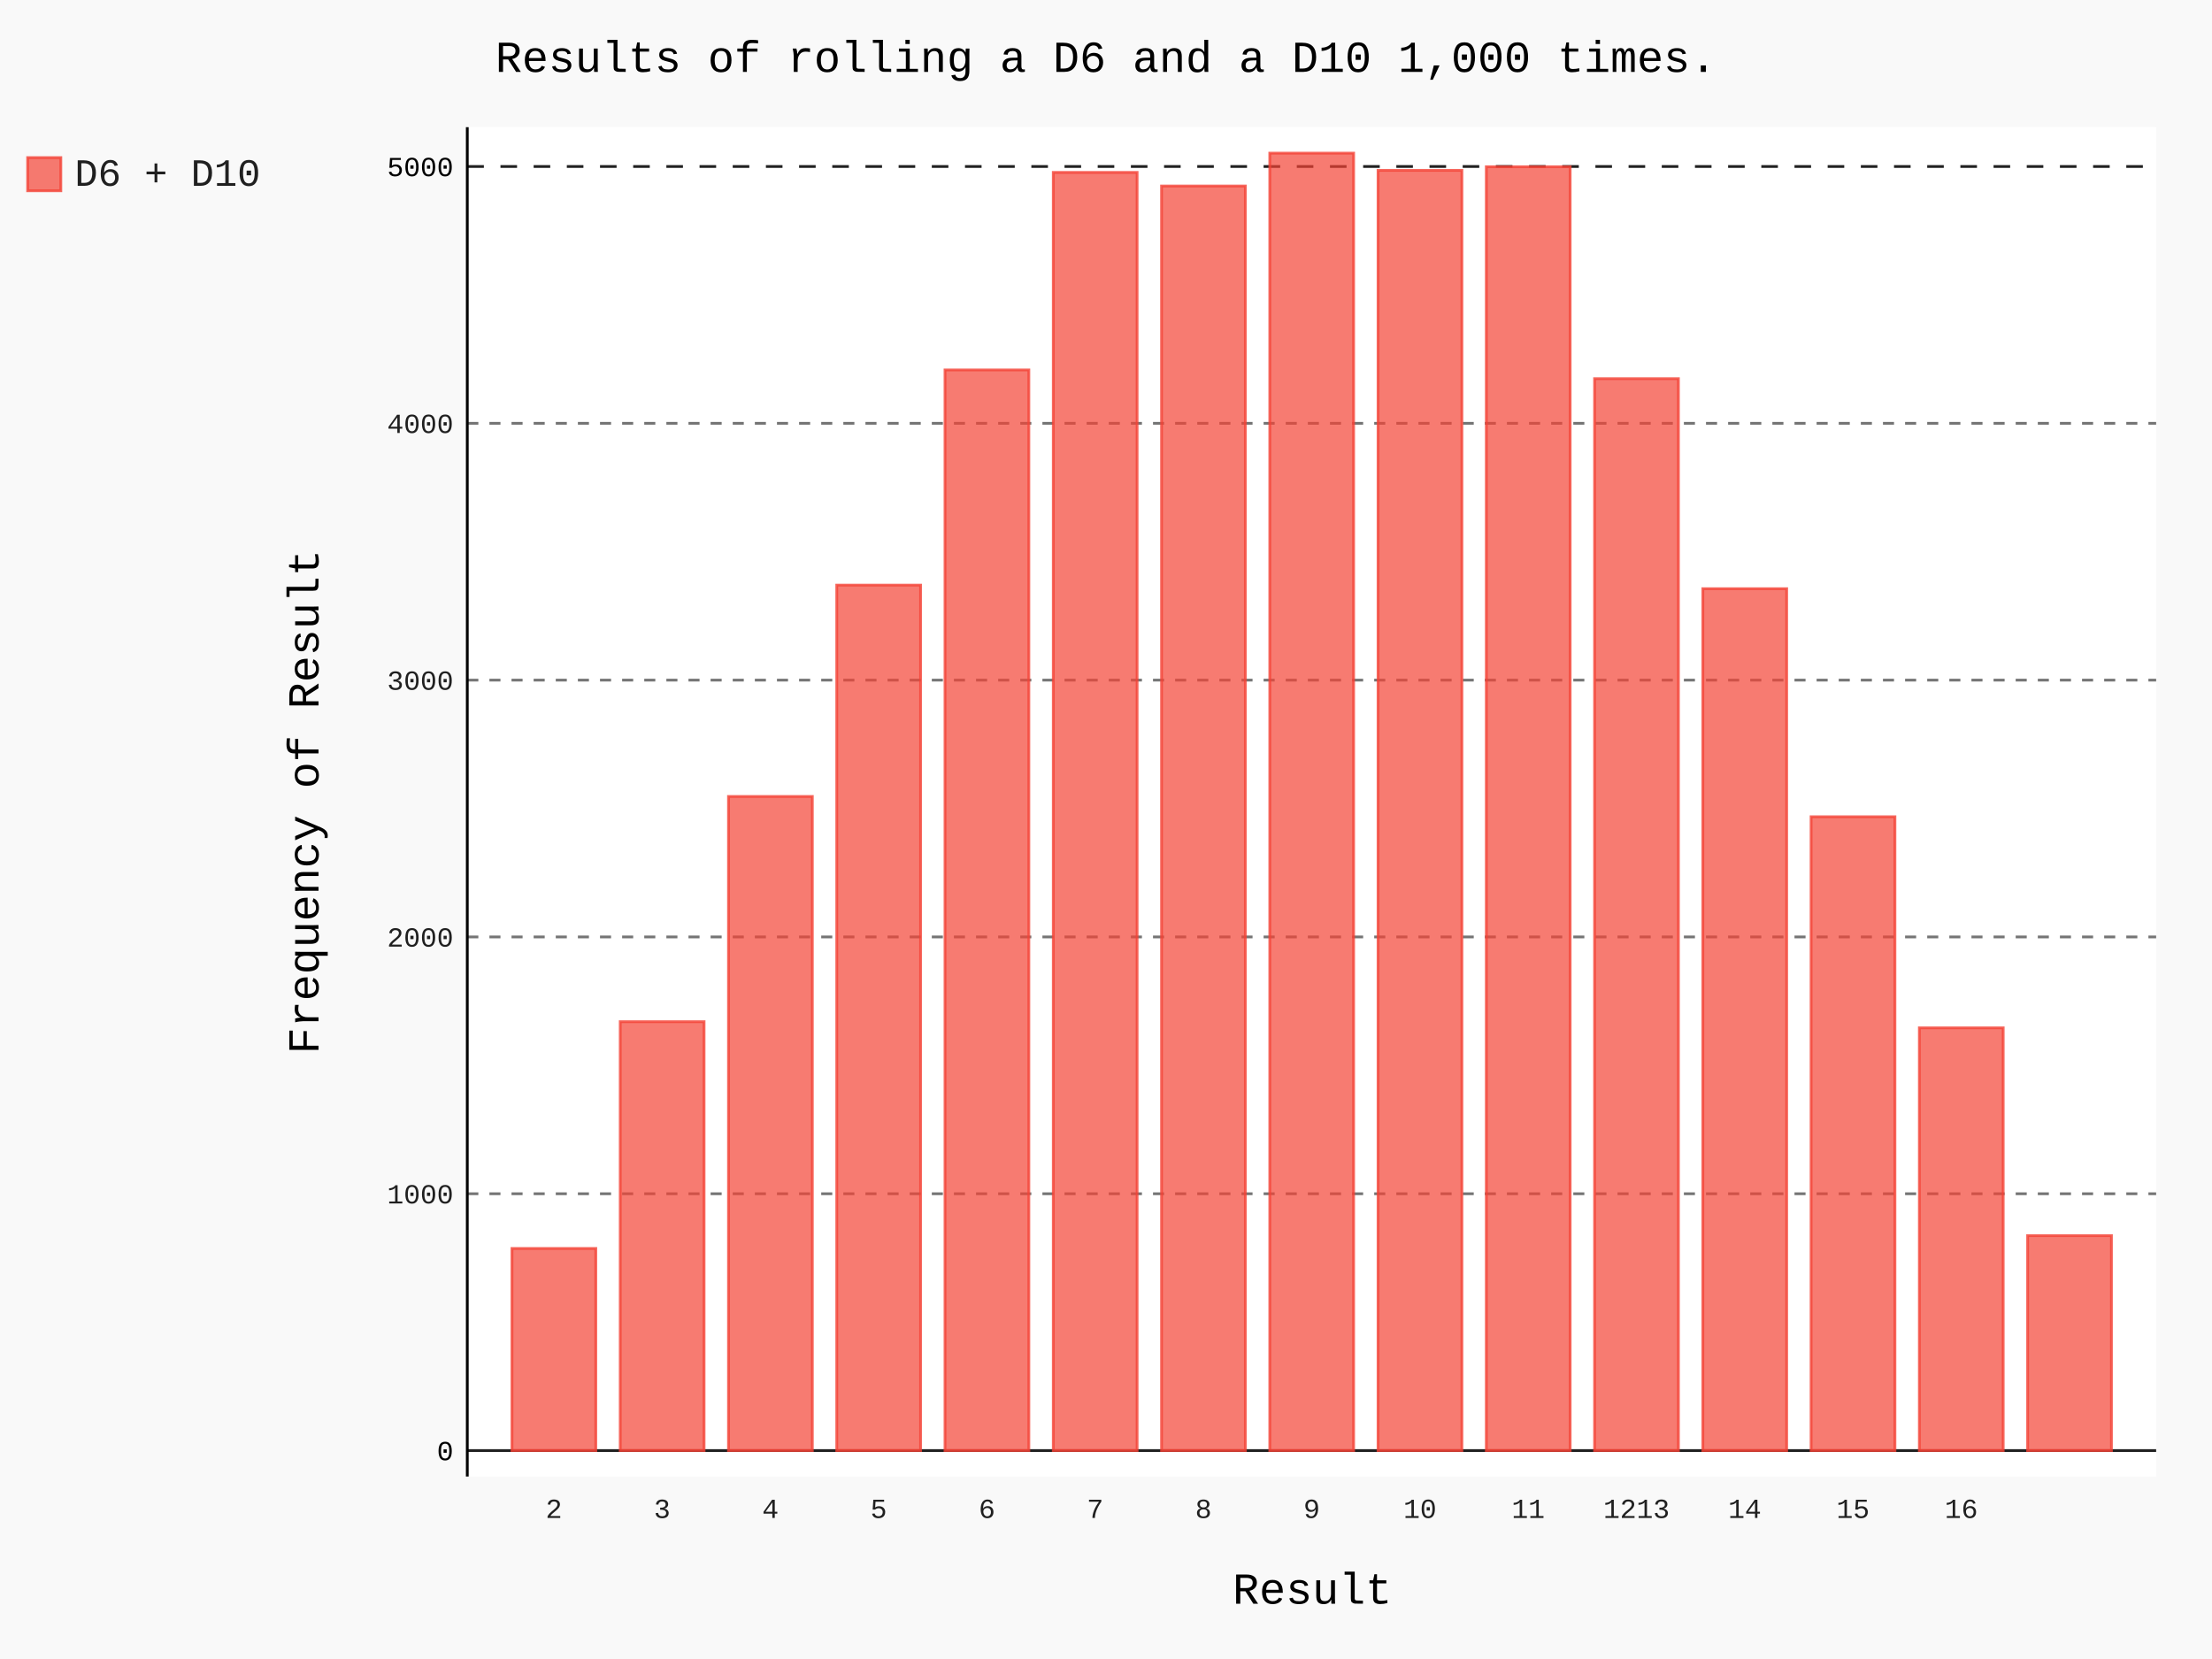
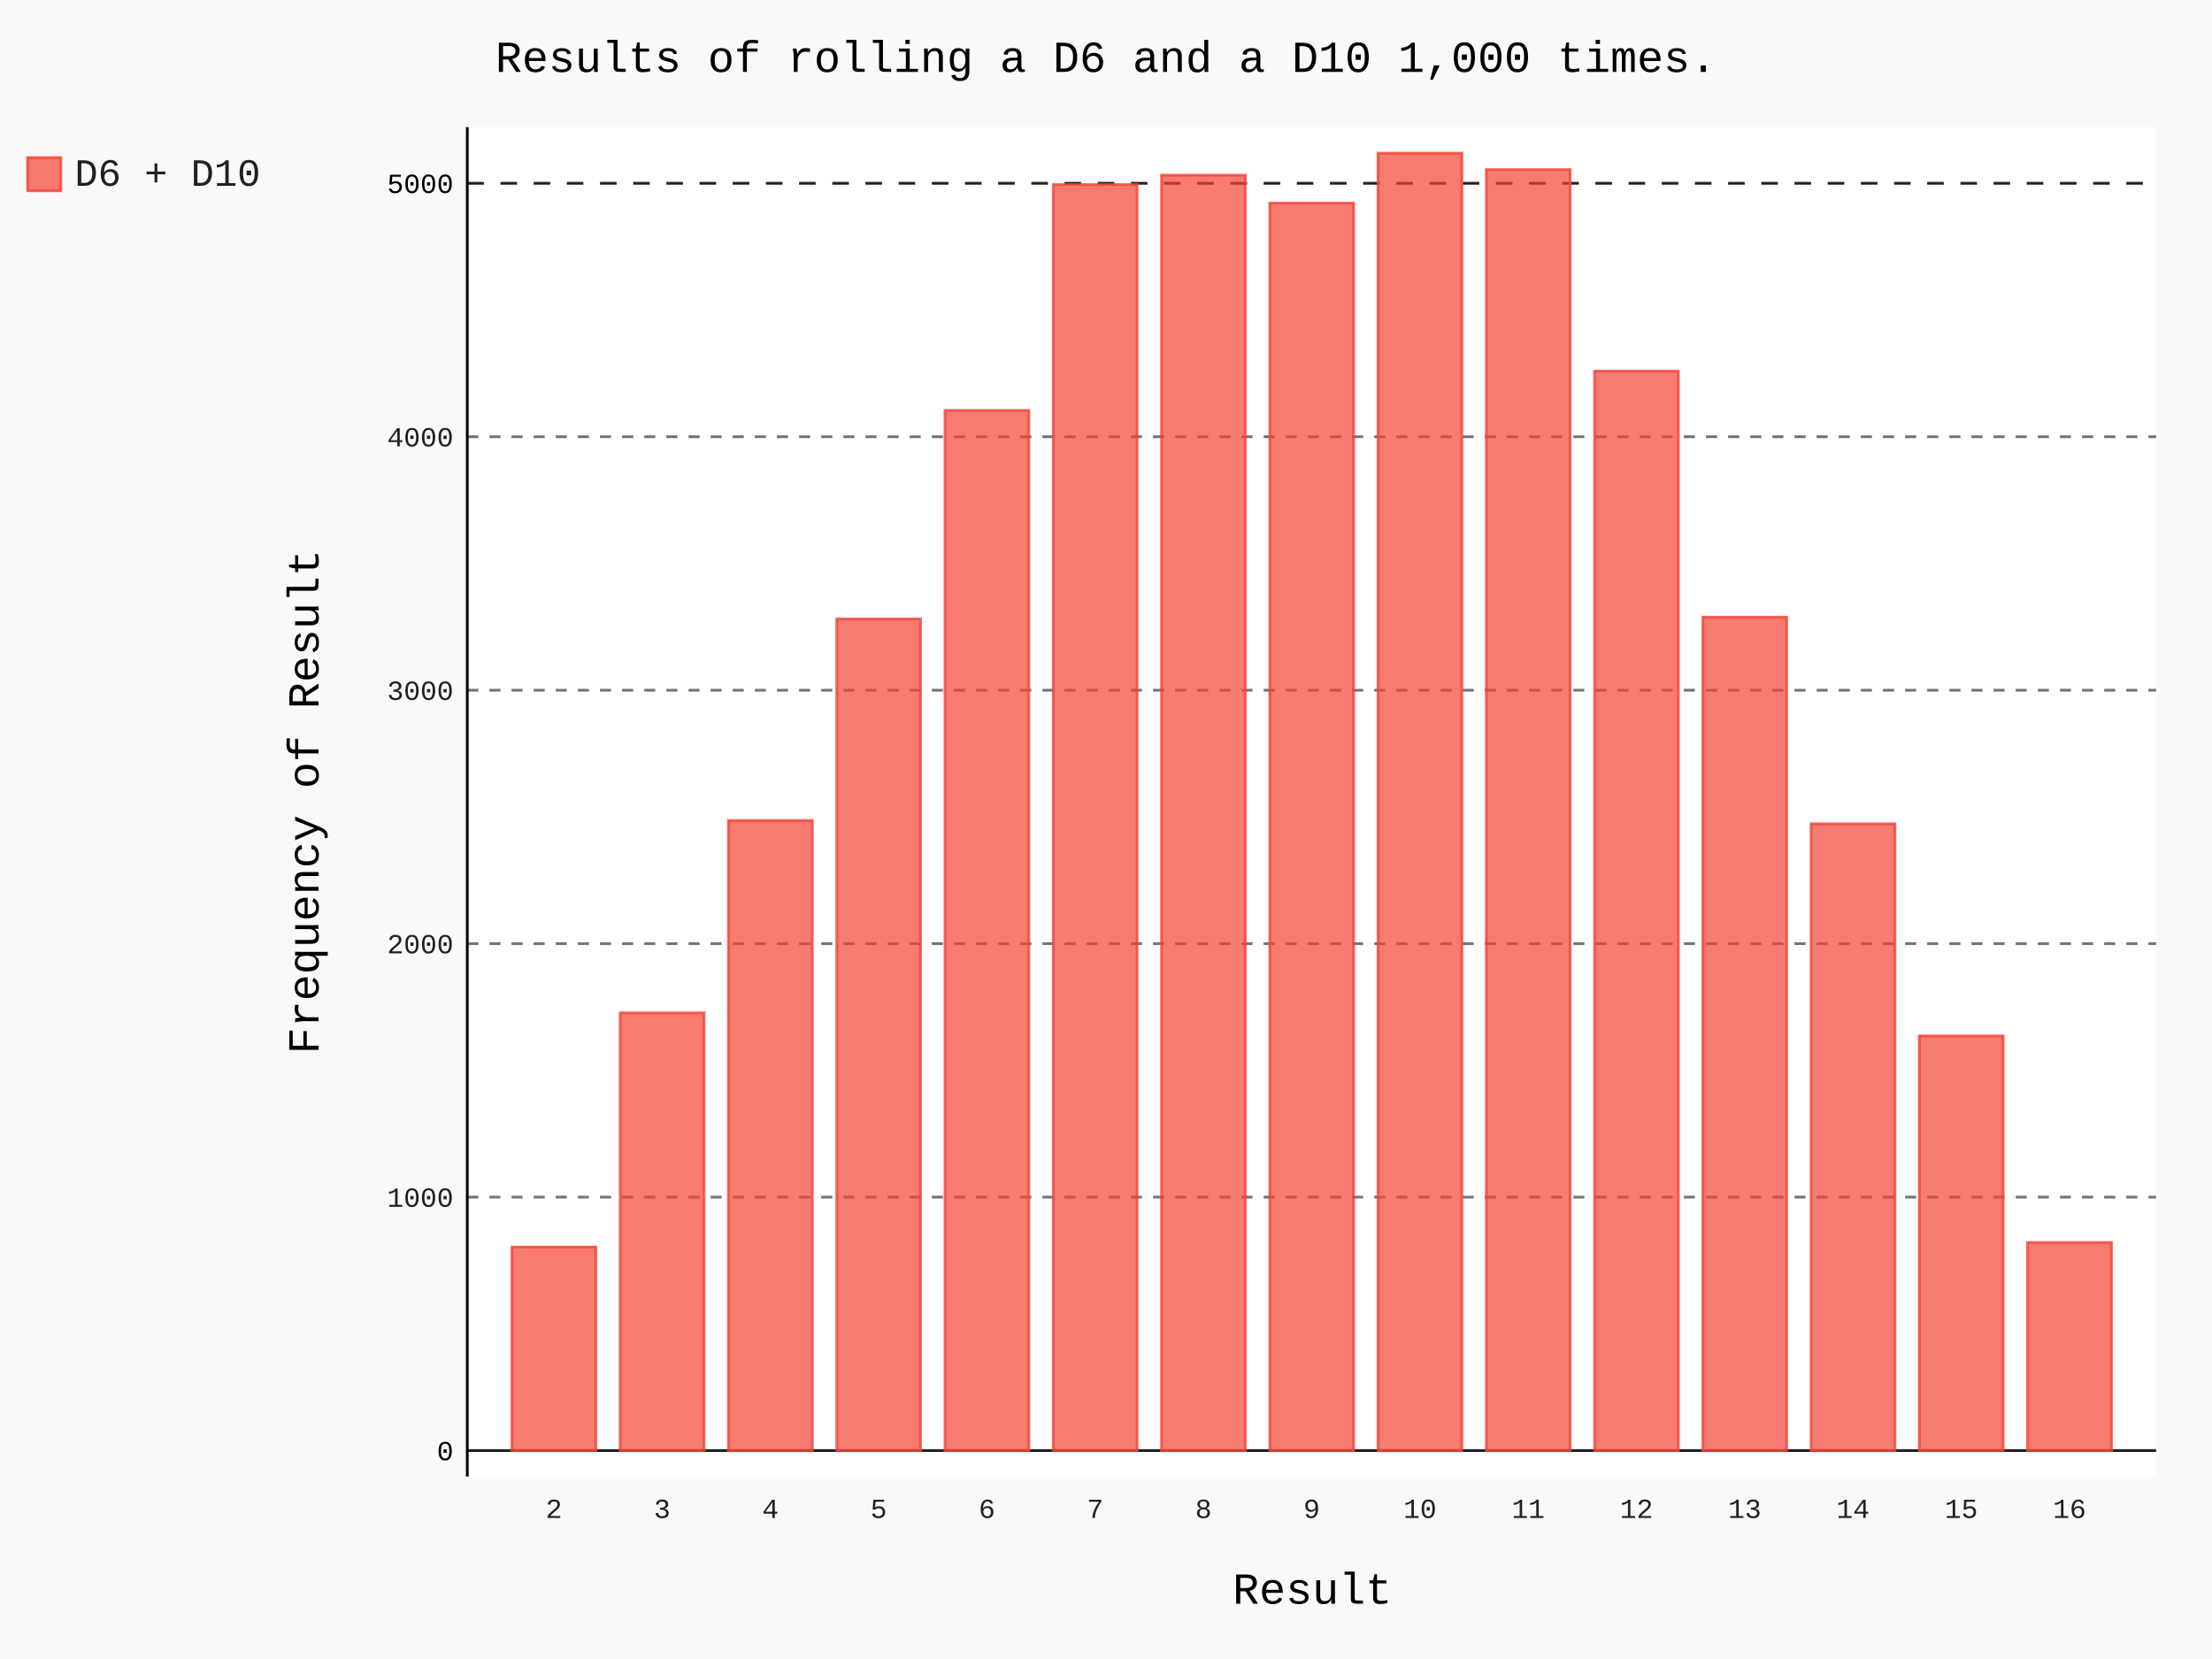
- <svg xmlns="http://www.w3.org/2000/svg" class="pygal-chart" id="chart-904f77d5-37bf-4448-82cd-ab09cef6f531" viewBox="0 0 800 600">
+ <svg xmlns="http://www.w3.org/2000/svg" class="pygal-chart" id="chart-96c8bfdd-a65e-4625-bd68-1b294dfe42a6" viewBox="0 0 800 600">
  <defs>
-     <style type="text/css">#chart-904f77d5-37bf-4448-82cd-ab09cef6f531{-webkit-user-select:none;-webkit-font-smoothing:antialiased;font-family:Consolas,"Liberation Mono",Menlo,Courier,monospace}#chart-904f77d5-37bf-4448-82cd-ab09cef6f531 .title{font-family:Consolas,"Liberation Mono",Menlo,Courier,monospace;font-size:16px}#chart-904f77d5-37bf-4448-82cd-ab09cef6f531 .legends .legend text{font-family:Consolas,"Liberation Mono",Menlo,Courier,monospace;font-size:14px}#chart-904f77d5-37bf-4448-82cd-ab09cef6f531 .axis text{font-family:Consolas,"Liberation Mono",Menlo,Courier,monospace;font-size:10px}#chart-904f77d5-37bf-4448-82cd-ab09cef6f531 .axis text.major{font-family:Consolas,"Liberation Mono",Menlo,Courier,monospace;font-size:10px}#chart-904f77d5-37bf-4448-82cd-ab09cef6f531 .text-overlay text.value{font-family:Consolas,"Liberation Mono",Menlo,Courier,monospace;font-size:16px}#chart-904f77d5-37bf-4448-82cd-ab09cef6f531 .text-overlay text.label{font-family:Consolas,"Liberation Mono",Menlo,Courier,monospace;font-size:10px}#chart-904f77d5-37bf-4448-82cd-ab09cef6f531 .tooltip{font-family:Consolas,"Liberation Mono",Menlo,Courier,monospace;font-size:14px}#chart-904f77d5-37bf-4448-82cd-ab09cef6f531 text.no_data{font-family:Consolas,"Liberation Mono",Menlo,Courier,monospace;font-size:64px}
- #chart-904f77d5-37bf-4448-82cd-ab09cef6f531{background-color:rgba(249,249,249,1)}#chart-904f77d5-37bf-4448-82cd-ab09cef6f531 path,#chart-904f77d5-37bf-4448-82cd-ab09cef6f531 line,#chart-904f77d5-37bf-4448-82cd-ab09cef6f531 rect,#chart-904f77d5-37bf-4448-82cd-ab09cef6f531 circle{-webkit-transition:150ms;-moz-transition:150ms;transition:150ms}#chart-904f77d5-37bf-4448-82cd-ab09cef6f531 .graph &gt; .background{fill:rgba(249,249,249,1)}#chart-904f77d5-37bf-4448-82cd-ab09cef6f531 .plot &gt; .background{fill:rgba(255,255,255,1)}#chart-904f77d5-37bf-4448-82cd-ab09cef6f531 .graph{fill:rgba(0,0,0,.87)}#chart-904f77d5-37bf-4448-82cd-ab09cef6f531 text.no_data{fill:rgba(0,0,0,1)}#chart-904f77d5-37bf-4448-82cd-ab09cef6f531 .title{fill:rgba(0,0,0,1)}#chart-904f77d5-37bf-4448-82cd-ab09cef6f531 .legends .legend text{fill:rgba(0,0,0,.87)}#chart-904f77d5-37bf-4448-82cd-ab09cef6f531 .legends .legend:hover text{fill:rgba(0,0,0,1)}#chart-904f77d5-37bf-4448-82cd-ab09cef6f531 .axis .line{stroke:rgba(0,0,0,1)}#chart-904f77d5-37bf-4448-82cd-ab09cef6f531 .axis .guide.line{stroke:rgba(0,0,0,.54)}#chart-904f77d5-37bf-4448-82cd-ab09cef6f531 .axis .major.line{stroke:rgba(0,0,0,.87)}#chart-904f77d5-37bf-4448-82cd-ab09cef6f531 .axis text.major{fill:rgba(0,0,0,1)}#chart-904f77d5-37bf-4448-82cd-ab09cef6f531 .axis.y .guides:hover .guide.line,#chart-904f77d5-37bf-4448-82cd-ab09cef6f531 .line-graph .axis.x .guides:hover .guide.line,#chart-904f77d5-37bf-4448-82cd-ab09cef6f531 .stackedline-graph .axis.x .guides:hover .guide.line,#chart-904f77d5-37bf-4448-82cd-ab09cef6f531 .xy-graph .axis.x .guides:hover .guide.line{stroke:rgba(0,0,0,1)}#chart-904f77d5-37bf-4448-82cd-ab09cef6f531 .axis .guides:hover text{fill:rgba(0,0,0,1)}#chart-904f77d5-37bf-4448-82cd-ab09cef6f531 .reactive{fill-opacity:.7;stroke-opacity:.8}#chart-904f77d5-37bf-4448-82cd-ab09cef6f531 .ci{stroke:rgba(0,0,0,.87)}#chart-904f77d5-37bf-4448-82cd-ab09cef6f531 .reactive.active,#chart-904f77d5-37bf-4448-82cd-ab09cef6f531 .active .reactive{fill-opacity:.8;stroke-opacity:.9;stroke-width:4}#chart-904f77d5-37bf-4448-82cd-ab09cef6f531 .ci .reactive.active{stroke-width:1.5}#chart-904f77d5-37bf-4448-82cd-ab09cef6f531 .series text{fill:rgba(0,0,0,1)}#chart-904f77d5-37bf-4448-82cd-ab09cef6f531 .tooltip rect{fill:rgba(255,255,255,1);stroke:rgba(0,0,0,1);-webkit-transition:opacity 150ms;-moz-transition:opacity 150ms;transition:opacity 150ms}#chart-904f77d5-37bf-4448-82cd-ab09cef6f531 .tooltip .label{fill:rgba(0,0,0,.87)}#chart-904f77d5-37bf-4448-82cd-ab09cef6f531 .tooltip .label{fill:rgba(0,0,0,.87)}#chart-904f77d5-37bf-4448-82cd-ab09cef6f531 .tooltip .legend{font-size:.8em;fill:rgba(0,0,0,.54)}#chart-904f77d5-37bf-4448-82cd-ab09cef6f531 .tooltip .x_label{font-size:.6em;fill:rgba(0,0,0,1)}#chart-904f77d5-37bf-4448-82cd-ab09cef6f531 .tooltip .xlink{font-size:.5em;text-decoration:underline}#chart-904f77d5-37bf-4448-82cd-ab09cef6f531 .tooltip .value{font-size:1.5em}#chart-904f77d5-37bf-4448-82cd-ab09cef6f531 .bound{font-size:.5em}#chart-904f77d5-37bf-4448-82cd-ab09cef6f531 .max-value{font-size:.75em;fill:rgba(0,0,0,.54)}#chart-904f77d5-37bf-4448-82cd-ab09cef6f531 .map-element{fill:rgba(255,255,255,1);stroke:rgba(0,0,0,.54) !important}#chart-904f77d5-37bf-4448-82cd-ab09cef6f531 .map-element .reactive{fill-opacity:inherit;stroke-opacity:inherit}#chart-904f77d5-37bf-4448-82cd-ab09cef6f531 .color-0,#chart-904f77d5-37bf-4448-82cd-ab09cef6f531 .color-0 a:visited{stroke:#F44336;fill:#F44336}#chart-904f77d5-37bf-4448-82cd-ab09cef6f531 .text-overlay .color-0 text{fill:black}
- #chart-904f77d5-37bf-4448-82cd-ab09cef6f531 text.no_data{text-anchor:middle}#chart-904f77d5-37bf-4448-82cd-ab09cef6f531 .guide.line{fill:none}#chart-904f77d5-37bf-4448-82cd-ab09cef6f531 .centered{text-anchor:middle}#chart-904f77d5-37bf-4448-82cd-ab09cef6f531 .title{text-anchor:middle}#chart-904f77d5-37bf-4448-82cd-ab09cef6f531 .legends .legend text{fill-opacity:1}#chart-904f77d5-37bf-4448-82cd-ab09cef6f531 .axis.x text{text-anchor:middle}#chart-904f77d5-37bf-4448-82cd-ab09cef6f531 .axis.x:not(.web) text[transform]{text-anchor:start}#chart-904f77d5-37bf-4448-82cd-ab09cef6f531 .axis.x:not(.web) text[transform].backwards{text-anchor:end}#chart-904f77d5-37bf-4448-82cd-ab09cef6f531 .axis.y text{text-anchor:end}#chart-904f77d5-37bf-4448-82cd-ab09cef6f531 .axis.y text[transform].backwards{text-anchor:start}#chart-904f77d5-37bf-4448-82cd-ab09cef6f531 .axis.y2 text{text-anchor:start}#chart-904f77d5-37bf-4448-82cd-ab09cef6f531 .axis.y2 text[transform].backwards{text-anchor:end}#chart-904f77d5-37bf-4448-82cd-ab09cef6f531 .axis .guide.line{stroke-dasharray:4,4}#chart-904f77d5-37bf-4448-82cd-ab09cef6f531 .axis .major.guide.line{stroke-dasharray:6,6}#chart-904f77d5-37bf-4448-82cd-ab09cef6f531 .horizontal .axis.y .guide.line,#chart-904f77d5-37bf-4448-82cd-ab09cef6f531 .horizontal .axis.y2 .guide.line,#chart-904f77d5-37bf-4448-82cd-ab09cef6f531 .vertical .axis.x .guide.line{opacity:0}#chart-904f77d5-37bf-4448-82cd-ab09cef6f531 .horizontal .axis.always_show .guide.line,#chart-904f77d5-37bf-4448-82cd-ab09cef6f531 .vertical .axis.always_show .guide.line{opacity:1 !important}#chart-904f77d5-37bf-4448-82cd-ab09cef6f531 .axis.y .guides:hover .guide.line,#chart-904f77d5-37bf-4448-82cd-ab09cef6f531 .axis.y2 .guides:hover .guide.line,#chart-904f77d5-37bf-4448-82cd-ab09cef6f531 .axis.x .guides:hover .guide.line{opacity:1}#chart-904f77d5-37bf-4448-82cd-ab09cef6f531 .axis .guides:hover text{opacity:1}#chart-904f77d5-37bf-4448-82cd-ab09cef6f531 .nofill{fill:none}#chart-904f77d5-37bf-4448-82cd-ab09cef6f531 .subtle-fill{fill-opacity:.2}#chart-904f77d5-37bf-4448-82cd-ab09cef6f531 .dot{stroke-width:1px;fill-opacity:1}#chart-904f77d5-37bf-4448-82cd-ab09cef6f531 .dot.active{stroke-width:5px}#chart-904f77d5-37bf-4448-82cd-ab09cef6f531 .dot.negative{fill:transparent}#chart-904f77d5-37bf-4448-82cd-ab09cef6f531 text,#chart-904f77d5-37bf-4448-82cd-ab09cef6f531 tspan{stroke:none !important}#chart-904f77d5-37bf-4448-82cd-ab09cef6f531 .series text.active{opacity:1}#chart-904f77d5-37bf-4448-82cd-ab09cef6f531 .tooltip rect{fill-opacity:.95;stroke-width:.5}#chart-904f77d5-37bf-4448-82cd-ab09cef6f531 .tooltip text{fill-opacity:1}#chart-904f77d5-37bf-4448-82cd-ab09cef6f531 .showable{visibility:hidden}#chart-904f77d5-37bf-4448-82cd-ab09cef6f531 .showable.shown{visibility:visible}#chart-904f77d5-37bf-4448-82cd-ab09cef6f531 .gauge-background{fill:rgba(229,229,229,1);stroke:none}#chart-904f77d5-37bf-4448-82cd-ab09cef6f531 .bg-lines{stroke:rgba(249,249,249,1);stroke-width:2px}</style>
+     <style type="text/css">#chart-96c8bfdd-a65e-4625-bd68-1b294dfe42a6{-webkit-user-select:none;-webkit-font-smoothing:antialiased;font-family:Consolas,"Liberation Mono",Menlo,Courier,monospace}#chart-96c8bfdd-a65e-4625-bd68-1b294dfe42a6 .title{font-family:Consolas,"Liberation Mono",Menlo,Courier,monospace;font-size:16px}#chart-96c8bfdd-a65e-4625-bd68-1b294dfe42a6 .legends .legend text{font-family:Consolas,"Liberation Mono",Menlo,Courier,monospace;font-size:14px}#chart-96c8bfdd-a65e-4625-bd68-1b294dfe42a6 .axis text{font-family:Consolas,"Liberation Mono",Menlo,Courier,monospace;font-size:10px}#chart-96c8bfdd-a65e-4625-bd68-1b294dfe42a6 .axis text.major{font-family:Consolas,"Liberation Mono",Menlo,Courier,monospace;font-size:10px}#chart-96c8bfdd-a65e-4625-bd68-1b294dfe42a6 .text-overlay text.value{font-family:Consolas,"Liberation Mono",Menlo,Courier,monospace;font-size:16px}#chart-96c8bfdd-a65e-4625-bd68-1b294dfe42a6 .text-overlay text.label{font-family:Consolas,"Liberation Mono",Menlo,Courier,monospace;font-size:10px}#chart-96c8bfdd-a65e-4625-bd68-1b294dfe42a6 .tooltip{font-family:Consolas,"Liberation Mono",Menlo,Courier,monospace;font-size:14px}#chart-96c8bfdd-a65e-4625-bd68-1b294dfe42a6 text.no_data{font-family:Consolas,"Liberation Mono",Menlo,Courier,monospace;font-size:64px}
+ #chart-96c8bfdd-a65e-4625-bd68-1b294dfe42a6{background-color:rgba(249,249,249,1)}#chart-96c8bfdd-a65e-4625-bd68-1b294dfe42a6 path,#chart-96c8bfdd-a65e-4625-bd68-1b294dfe42a6 line,#chart-96c8bfdd-a65e-4625-bd68-1b294dfe42a6 rect,#chart-96c8bfdd-a65e-4625-bd68-1b294dfe42a6 circle{-webkit-transition:150ms;-moz-transition:150ms;transition:150ms}#chart-96c8bfdd-a65e-4625-bd68-1b294dfe42a6 .graph &gt; .background{fill:rgba(249,249,249,1)}#chart-96c8bfdd-a65e-4625-bd68-1b294dfe42a6 .plot &gt; .background{fill:rgba(255,255,255,1)}#chart-96c8bfdd-a65e-4625-bd68-1b294dfe42a6 .graph{fill:rgba(0,0,0,.87)}#chart-96c8bfdd-a65e-4625-bd68-1b294dfe42a6 text.no_data{fill:rgba(0,0,0,1)}#chart-96c8bfdd-a65e-4625-bd68-1b294dfe42a6 .title{fill:rgba(0,0,0,1)}#chart-96c8bfdd-a65e-4625-bd68-1b294dfe42a6 .legends .legend text{fill:rgba(0,0,0,.87)}#chart-96c8bfdd-a65e-4625-bd68-1b294dfe42a6 .legends .legend:hover text{fill:rgba(0,0,0,1)}#chart-96c8bfdd-a65e-4625-bd68-1b294dfe42a6 .axis .line{stroke:rgba(0,0,0,1)}#chart-96c8bfdd-a65e-4625-bd68-1b294dfe42a6 .axis .guide.line{stroke:rgba(0,0,0,.54)}#chart-96c8bfdd-a65e-4625-bd68-1b294dfe42a6 .axis .major.line{stroke:rgba(0,0,0,.87)}#chart-96c8bfdd-a65e-4625-bd68-1b294dfe42a6 .axis text.major{fill:rgba(0,0,0,1)}#chart-96c8bfdd-a65e-4625-bd68-1b294dfe42a6 .axis.y .guides:hover .guide.line,#chart-96c8bfdd-a65e-4625-bd68-1b294dfe42a6 .line-graph .axis.x .guides:hover .guide.line,#chart-96c8bfdd-a65e-4625-bd68-1b294dfe42a6 .stackedline-graph .axis.x .guides:hover .guide.line,#chart-96c8bfdd-a65e-4625-bd68-1b294dfe42a6 .xy-graph .axis.x .guides:hover .guide.line{stroke:rgba(0,0,0,1)}#chart-96c8bfdd-a65e-4625-bd68-1b294dfe42a6 .axis .guides:hover text{fill:rgba(0,0,0,1)}#chart-96c8bfdd-a65e-4625-bd68-1b294dfe42a6 .reactive{fill-opacity:.7;stroke-opacity:.8}#chart-96c8bfdd-a65e-4625-bd68-1b294dfe42a6 .ci{stroke:rgba(0,0,0,.87)}#chart-96c8bfdd-a65e-4625-bd68-1b294dfe42a6 .reactive.active,#chart-96c8bfdd-a65e-4625-bd68-1b294dfe42a6 .active .reactive{fill-opacity:.8;stroke-opacity:.9;stroke-width:4}#chart-96c8bfdd-a65e-4625-bd68-1b294dfe42a6 .ci .reactive.active{stroke-width:1.5}#chart-96c8bfdd-a65e-4625-bd68-1b294dfe42a6 .series text{fill:rgba(0,0,0,1)}#chart-96c8bfdd-a65e-4625-bd68-1b294dfe42a6 .tooltip rect{fill:rgba(255,255,255,1);stroke:rgba(0,0,0,1);-webkit-transition:opacity 150ms;-moz-transition:opacity 150ms;transition:opacity 150ms}#chart-96c8bfdd-a65e-4625-bd68-1b294dfe42a6 .tooltip .label{fill:rgba(0,0,0,.87)}#chart-96c8bfdd-a65e-4625-bd68-1b294dfe42a6 .tooltip .label{fill:rgba(0,0,0,.87)}#chart-96c8bfdd-a65e-4625-bd68-1b294dfe42a6 .tooltip .legend{font-size:.8em;fill:rgba(0,0,0,.54)}#chart-96c8bfdd-a65e-4625-bd68-1b294dfe42a6 .tooltip .x_label{font-size:.6em;fill:rgba(0,0,0,1)}#chart-96c8bfdd-a65e-4625-bd68-1b294dfe42a6 .tooltip .xlink{font-size:.5em;text-decoration:underline}#chart-96c8bfdd-a65e-4625-bd68-1b294dfe42a6 .tooltip .value{font-size:1.5em}#chart-96c8bfdd-a65e-4625-bd68-1b294dfe42a6 .bound{font-size:.5em}#chart-96c8bfdd-a65e-4625-bd68-1b294dfe42a6 .max-value{font-size:.75em;fill:rgba(0,0,0,.54)}#chart-96c8bfdd-a65e-4625-bd68-1b294dfe42a6 .map-element{fill:rgba(255,255,255,1);stroke:rgba(0,0,0,.54) !important}#chart-96c8bfdd-a65e-4625-bd68-1b294dfe42a6 .map-element .reactive{fill-opacity:inherit;stroke-opacity:inherit}#chart-96c8bfdd-a65e-4625-bd68-1b294dfe42a6 .color-0,#chart-96c8bfdd-a65e-4625-bd68-1b294dfe42a6 .color-0 a:visited{stroke:#F44336;fill:#F44336}#chart-96c8bfdd-a65e-4625-bd68-1b294dfe42a6 .text-overlay .color-0 text{fill:black}
+ #chart-96c8bfdd-a65e-4625-bd68-1b294dfe42a6 text.no_data{text-anchor:middle}#chart-96c8bfdd-a65e-4625-bd68-1b294dfe42a6 .guide.line{fill:none}#chart-96c8bfdd-a65e-4625-bd68-1b294dfe42a6 .centered{text-anchor:middle}#chart-96c8bfdd-a65e-4625-bd68-1b294dfe42a6 .title{text-anchor:middle}#chart-96c8bfdd-a65e-4625-bd68-1b294dfe42a6 .legends .legend text{fill-opacity:1}#chart-96c8bfdd-a65e-4625-bd68-1b294dfe42a6 .axis.x text{text-anchor:middle}#chart-96c8bfdd-a65e-4625-bd68-1b294dfe42a6 .axis.x:not(.web) text[transform]{text-anchor:start}#chart-96c8bfdd-a65e-4625-bd68-1b294dfe42a6 .axis.x:not(.web) text[transform].backwards{text-anchor:end}#chart-96c8bfdd-a65e-4625-bd68-1b294dfe42a6 .axis.y text{text-anchor:end}#chart-96c8bfdd-a65e-4625-bd68-1b294dfe42a6 .axis.y text[transform].backwards{text-anchor:start}#chart-96c8bfdd-a65e-4625-bd68-1b294dfe42a6 .axis.y2 text{text-anchor:start}#chart-96c8bfdd-a65e-4625-bd68-1b294dfe42a6 .axis.y2 text[transform].backwards{text-anchor:end}#chart-96c8bfdd-a65e-4625-bd68-1b294dfe42a6 .axis .guide.line{stroke-dasharray:4,4}#chart-96c8bfdd-a65e-4625-bd68-1b294dfe42a6 .axis .major.guide.line{stroke-dasharray:6,6}#chart-96c8bfdd-a65e-4625-bd68-1b294dfe42a6 .horizontal .axis.y .guide.line,#chart-96c8bfdd-a65e-4625-bd68-1b294dfe42a6 .horizontal .axis.y2 .guide.line,#chart-96c8bfdd-a65e-4625-bd68-1b294dfe42a6 .vertical .axis.x .guide.line{opacity:0}#chart-96c8bfdd-a65e-4625-bd68-1b294dfe42a6 .horizontal .axis.always_show .guide.line,#chart-96c8bfdd-a65e-4625-bd68-1b294dfe42a6 .vertical .axis.always_show .guide.line{opacity:1 !important}#chart-96c8bfdd-a65e-4625-bd68-1b294dfe42a6 .axis.y .guides:hover .guide.line,#chart-96c8bfdd-a65e-4625-bd68-1b294dfe42a6 .axis.y2 .guides:hover .guide.line,#chart-96c8bfdd-a65e-4625-bd68-1b294dfe42a6 .axis.x .guides:hover .guide.line{opacity:1}#chart-96c8bfdd-a65e-4625-bd68-1b294dfe42a6 .axis .guides:hover text{opacity:1}#chart-96c8bfdd-a65e-4625-bd68-1b294dfe42a6 .nofill{fill:none}#chart-96c8bfdd-a65e-4625-bd68-1b294dfe42a6 .subtle-fill{fill-opacity:.2}#chart-96c8bfdd-a65e-4625-bd68-1b294dfe42a6 .dot{stroke-width:1px;fill-opacity:1}#chart-96c8bfdd-a65e-4625-bd68-1b294dfe42a6 .dot.active{stroke-width:5px}#chart-96c8bfdd-a65e-4625-bd68-1b294dfe42a6 .dot.negative{fill:transparent}#chart-96c8bfdd-a65e-4625-bd68-1b294dfe42a6 text,#chart-96c8bfdd-a65e-4625-bd68-1b294dfe42a6 tspan{stroke:none !important}#chart-96c8bfdd-a65e-4625-bd68-1b294dfe42a6 .series text.active{opacity:1}#chart-96c8bfdd-a65e-4625-bd68-1b294dfe42a6 .tooltip rect{fill-opacity:.95;stroke-width:.5}#chart-96c8bfdd-a65e-4625-bd68-1b294dfe42a6 .tooltip text{fill-opacity:1}#chart-96c8bfdd-a65e-4625-bd68-1b294dfe42a6 .showable{visibility:hidden}#chart-96c8bfdd-a65e-4625-bd68-1b294dfe42a6 .showable.shown{visibility:visible}#chart-96c8bfdd-a65e-4625-bd68-1b294dfe42a6 .gauge-background{fill:rgba(229,229,229,1);stroke:none}#chart-96c8bfdd-a65e-4625-bd68-1b294dfe42a6 .bg-lines{stroke:rgba(249,249,249,1);stroke-width:2px}</style>
  </defs>
  <g class="graph bar-graph vertical">
    <rect class="background" height="600" width="800" x="0" y="0" />
    <g class="plot" transform="translate(169, 46)">
      <rect class="background" height="488" width="610.8" x="0" y="0" />
      <g class="axis y always_show">
        <g class="guides">
          <path class="axis major line" d="M0 478.615 h610.8" />
          <text class="major" x="-5" y="482.115">0</text>
        </g>
        <g class="guides">
-           <path class="guide line" d="M0 385.735 h610.8" />
-           <text class="" x="-5" y="389.235">1000</text>
+           <path class="guide line" d="M0 386.951 h610.8" />
+           <text class="" x="-5" y="390.451">1000</text>
        </g>
        <g class="guides">
-           <path class="guide line" d="M0 292.855 h610.8" />
-           <text class="" x="-5" y="296.355">2000</text>
+           <path class="guide line" d="M0 295.286 h610.8" />
+           <text class="" x="-5" y="298.786">2000</text>
        </g>
        <g class="guides">
-           <path class="guide line" d="M0 199.975 h610.8" />
-           <text class="" x="-5" y="203.475">3000</text>
+           <path class="guide line" d="M0 203.622 h610.8" />
+           <text class="" x="-5" y="207.122">3000</text>
        </g>
        <g class="guides">
-           <path class="guide line" d="M0 107.095 h610.8" />
-           <text class="" x="-5" y="110.595">4000</text>
+           <path class="guide line" d="M0 111.957 h610.8" />
+           <text class="" x="-5" y="115.457">4000</text>
        </g>
        <g class="guides">
-           <path class="major guide line" d="M0 14.214 h610.8" />
-           <text class="major" x="-5" y="17.714">5000</text>
+           <path class="major guide line" d="M0 20.293 h610.8" />
+           <text class="major" x="-5" y="23.793">5000</text>
        </g>
      </g>
      <g class="axis x">
        <path class="line" d="M0 0 v488" />
        <g class="guides">
          <path class="guide line" d="M31.323 0 v488" />
          <text class="" x="31.323" y="503.0">2</text>
        </g>
        <g class="guides">
          <path class="guide line" d="M70.477 0 v488" />
          <text class="" x="70.477" y="503.0">3</text>
        </g>
        <g class="guides">
          <path class="guide line" d="M109.631 0 v488" />
          <text class="" x="109.631" y="503.0">4</text>
        </g>
        <g class="guides">
          <path class="guide line" d="M148.785 0 v488" />
          <text class="" x="148.785" y="503.0">5</text>
        </g>
        <g class="guides">
          <path class="guide line" d="M187.938 0 v488" />
          <text class="" x="187.938" y="503.0">6</text>
        </g>
        <g class="guides">
          <path class="guide line" d="M227.092 0 v488" />
          <text class="" x="227.092" y="503.0">7</text>
        </g>
        <g class="guides">
          <path class="guide line" d="M266.246 0 v488" />
          <text class="" x="266.246" y="503.0">8</text>
        </g>
        <g class="guides">
          <path class="guide line" d="M305.4 0 v488" />
          <text class="" x="305.4" y="503.0">9</text>
        </g>
        <g class="guides">
          <path class="guide line" d="M344.554 0 v488" />
          <text class="" x="344.554" y="503.0">10</text>
        </g>
        <g class="guides">
          <path class="guide line" d="M383.708 0 v488" />
          <text class="" x="383.708" y="503.0">11</text>
        </g>
        <g class="guides">
          <path class="guide line" d="M422.862 0 v488" />
-           <text class="" x="422.862" y="503.0">1213</text>
+           <text class="" x="422.862" y="503.0">12</text>
        </g>
        <g class="guides">
          <path class="guide line" d="M462.015 0 v488" />
-           <text class="" x="462.015" y="503.0">14</text>
+           <text class="" x="462.015" y="503.0">13</text>
        </g>
        <g class="guides">
          <path class="guide line" d="M501.169 0 v488" />
-           <text class="" x="501.169" y="503.0">15</text>
+           <text class="" x="501.169" y="503.0">14</text>
        </g>
        <g class="guides">
          <path class="guide line" d="M540.323 0 v488" />
-           <text class="" x="540.323" y="503.0">16</text>
+           <text class="" x="540.323" y="503.0">15</text>
+         </g>
+         <g class="guides">
+           <path class="guide line" d="M579.477 0 v488" />
+           <text class="" x="579.477" y="503.0">16</text>
        </g>
      </g>
      <g class="series serie-0 color-0">
        <g class="bars">
          <g class="bar">
-             <rect class="rect reactive tooltip-trigger" height="73.097" rx="0" ry="0" width="30.321" x="16.163" y="405.519" />
+             <rect class="rect reactive tooltip-trigger" height="73.607" rx="0" ry="0" width="30.321" x="16.163" y="405.009" />
          </g>
          <g class="bar">
-             <rect class="rect reactive tooltip-trigger" height="155.11" rx="0" ry="0" width="30.321" x="55.317" y="323.505" />
+             <rect class="rect reactive tooltip-trigger" height="158.305" rx="0" ry="0" width="30.321" x="55.317" y="320.311" />
          </g>
          <g class="bar">
-             <rect class="rect reactive tooltip-trigger" height="236.566" rx="0" ry="0" width="30.321" x="94.47" y="242.05" />
+             <rect class="rect reactive tooltip-trigger" height="227.878" rx="0" ry="0" width="30.321" x="94.47" y="250.737" />
          </g>
          <g class="bar">
-             <rect class="rect reactive tooltip-trigger" height="313.006" rx="0" ry="0" width="30.321" x="133.624" y="165.609" />
+             <rect class="rect reactive tooltip-trigger" height="300.751" rx="0" ry="0" width="30.321" x="133.624" y="177.864" />
          </g>
          <g class="bar">
-             <rect class="rect reactive tooltip-trigger" height="390.84" rx="0" ry="0" width="30.321" x="172.778" y="87.776" />
+             <rect class="rect reactive tooltip-trigger" height="376.191" rx="0" ry="0" width="30.321" x="172.778" y="102.424" />
          </g>
          <g class="bar">
-             <rect class="rect reactive tooltip-trigger" height="462.265" rx="0" ry="0" width="30.321" x="211.932" y="16.351" />
+             <rect class="rect reactive tooltip-trigger" height="457.864" rx="0" ry="0" width="30.321" x="211.932" y="20.751" />
          </g>
          <g class="bar">
-             <rect class="rect reactive tooltip-trigger" height="457.342" rx="0" ry="0" width="30.321" x="251.086" y="21.273" />
+             <rect class="rect reactive tooltip-trigger" height="461.256" rx="0" ry="0" width="30.321" x="251.086" y="17.359" />
          </g>
          <g class="bar">
-             <rect class="rect reactive tooltip-trigger" height="469.231" rx="0" ry="0" width="30.321" x="290.24" y="9.385" />
+             <rect class="rect reactive tooltip-trigger" height="451.173" rx="0" ry="0" width="30.321" x="290.24" y="27.443" />
          </g>
          <g class="bar">
-             <rect class="rect reactive tooltip-trigger" height="463.008" rx="0" ry="0" width="30.321" x="329.393" y="15.608" />
+             <rect class="rect reactive tooltip-trigger" height="469.231" rx="0" ry="0" width="30.321" x="329.393" y="9.385" />
          </g>
          <g class="bar">
-             <rect class="rect reactive tooltip-trigger" height="464.308" rx="0" ry="0" width="30.321" x="368.547" y="14.307" />
+             <rect class="rect reactive tooltip-trigger" height="463.273" rx="0" ry="0" width="30.321" x="368.547" y="15.343" />
          </g>
          <g class="bar">
-             <rect class="rect reactive tooltip-trigger" height="387.682" rx="0" ry="0" width="30.321" x="407.701" y="90.933" />
+             <rect class="rect reactive tooltip-trigger" height="390.399" rx="0" ry="0" width="30.321" x="407.701" y="88.216" />
          </g>
          <g class="bar">
-             <rect class="rect reactive tooltip-trigger" height="311.706" rx="0" ry="0" width="30.321" x="446.855" y="166.909" />
+             <rect class="rect reactive tooltip-trigger" height="301.393" rx="0" ry="0" width="30.321" x="446.855" y="177.222" />
          </g>
          <g class="bar">
-             <rect class="rect reactive tooltip-trigger" height="229.228" rx="0" ry="0" width="30.321" x="486.009" y="249.387" />
+             <rect class="rect reactive tooltip-trigger" height="226.686" rx="0" ry="0" width="30.321" x="486.009" y="251.929" />
          </g>
          <g class="bar">
-             <rect class="rect reactive tooltip-trigger" height="152.881" rx="0" ry="0" width="30.321" x="525.163" y="325.735" />
+             <rect class="rect reactive tooltip-trigger" height="149.963" rx="0" ry="0" width="30.321" x="525.163" y="328.652" />
          </g>
          <g class="bar">
-             <rect class="rect reactive tooltip-trigger" height="77.741" rx="0" ry="0" width="30.321" x="564.317" y="400.875" />
+             <rect class="rect reactive tooltip-trigger" height="75.257" rx="0" ry="0" width="30.321" x="564.317" y="403.359" />
          </g>
        </g>
      </g>
    </g>
    <g class="titles">
      <text class="title plot_title" x="400.0" y="26">Results of rolling a D6 and a D10 1,000 times.</text>
      <text class="title" x="474.6" y="580">Result</text>
      <text class="title" transform="rotate(-90 89.2 290)" x="89.2" y="316.0">Frequency of Result</text>
    </g>
    <g class="plot overlay" transform="translate(169, 46)">
      <g class="series serie-0 color-0" />
    </g>
    <g class="plot text-overlay" transform="translate(169, 46)">
      <g class="series serie-0 color-0" />
    </g>
    <g class="plot tooltip-overlay" transform="translate(169, 46)">
      <g class="tooltip" style="opacity: 0" transform="translate(0 0)">
        <rect class="tooltip-box" height="0" rx="0" ry="0" width="0" />
        <g class="text" />
      </g>
    </g>
    <g class="legends" transform="translate(10, 56)">
      <g class="legend reactive activate-serie" id="activate-serie-0">
        <rect class="color-0 reactive" height="12" width="12" x="0.0" y="1.0" />
        <text x="17.0" y="11.2">D6 + D10</text>
      </g>
    </g>
    <g class="legends" transform="translate(790, 56)" />
  </g>
</svg>
